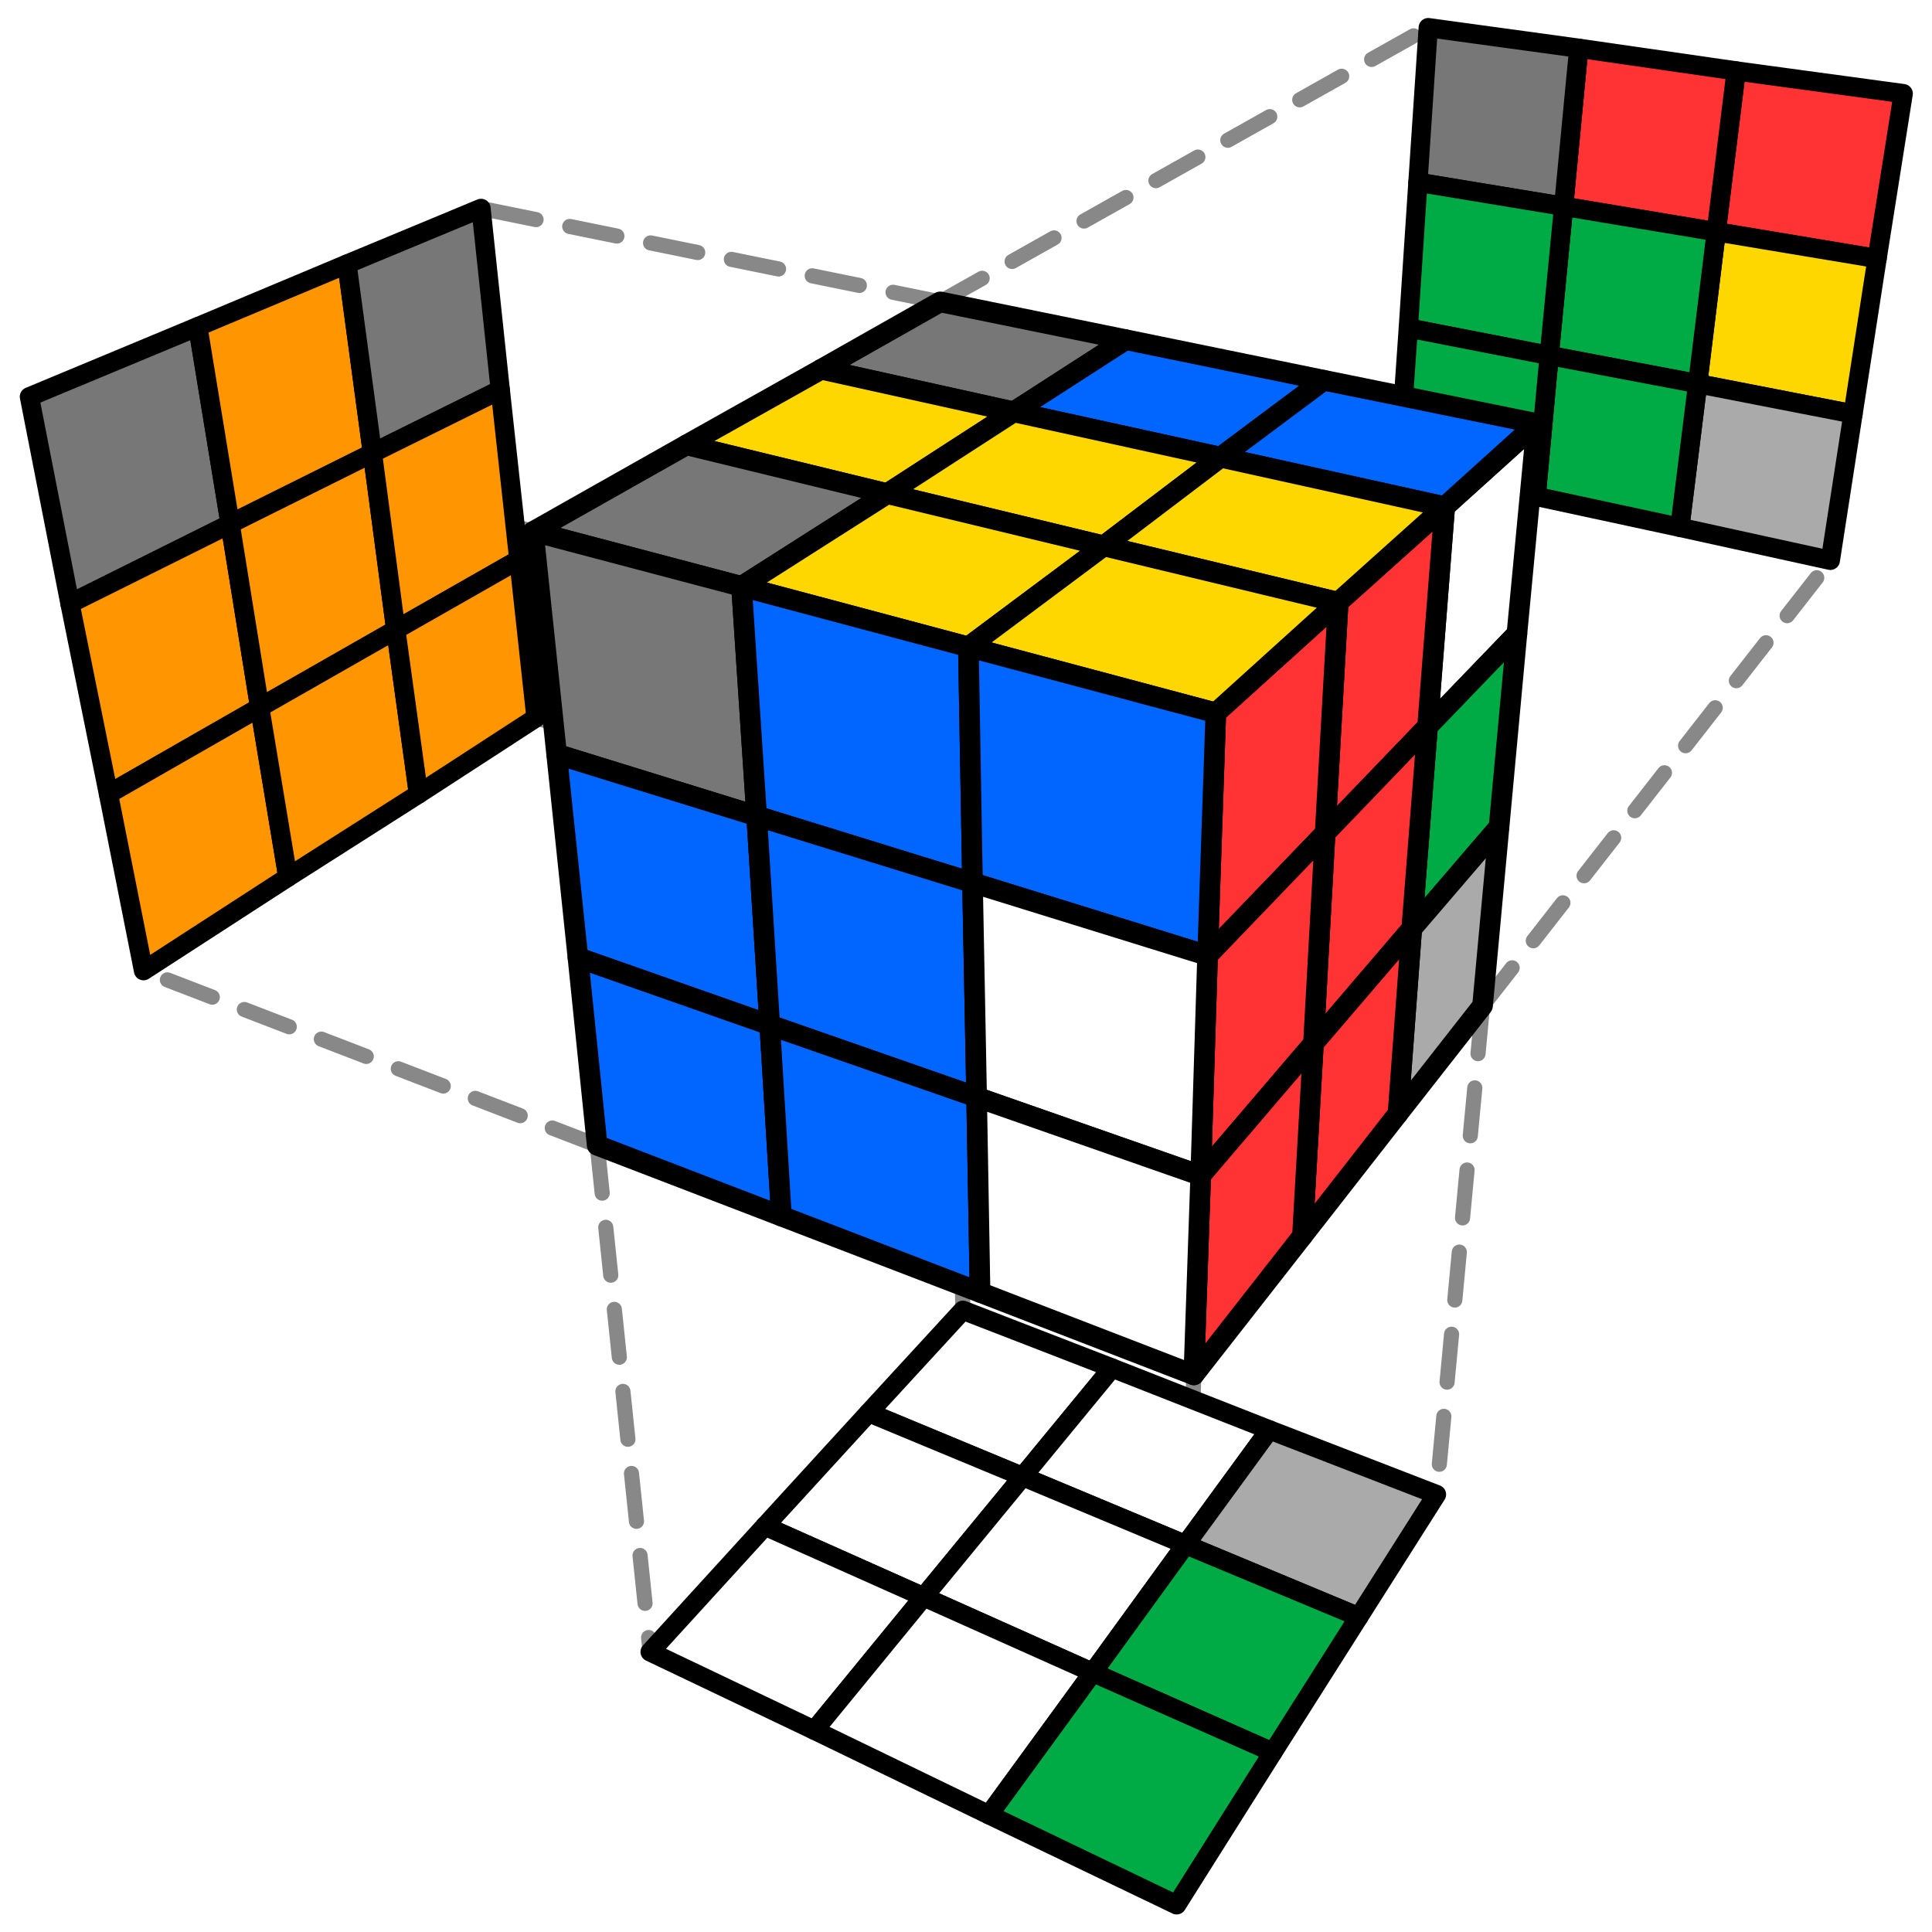
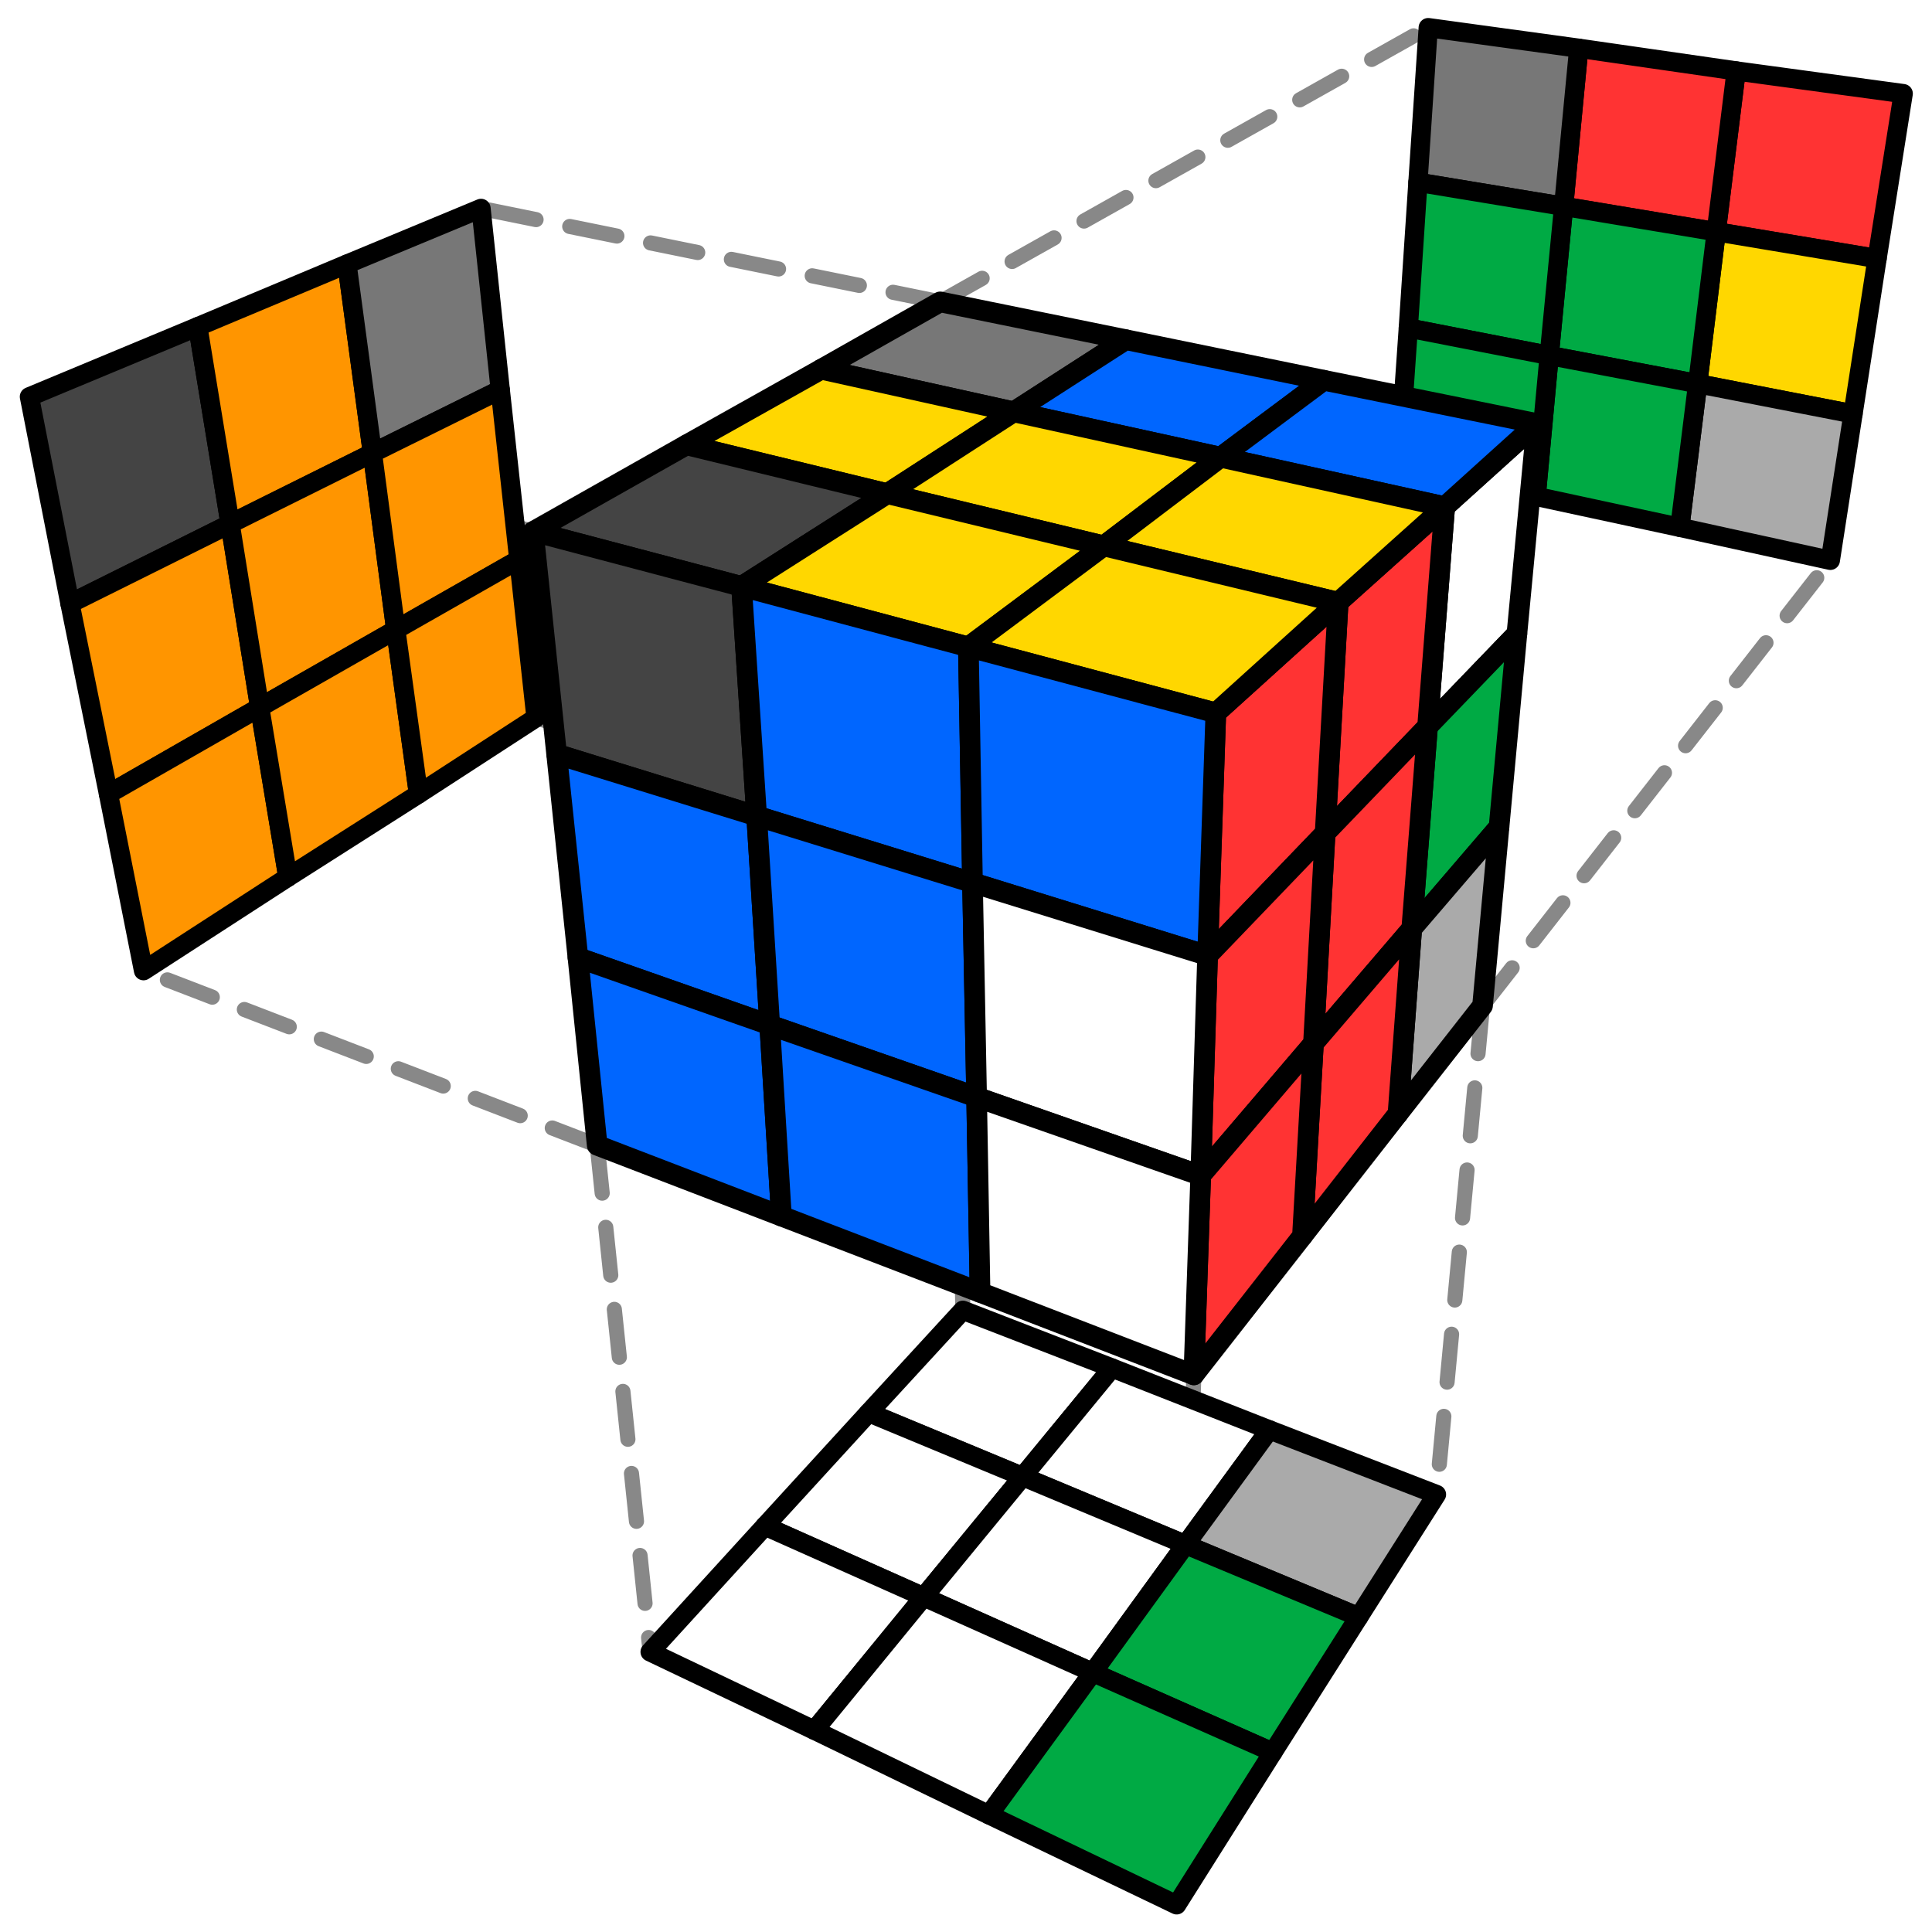
<svg xmlns="http://www.w3.org/2000/svg" width="240" height="240" viewBox="0 0 240 240">
  <rect fill="#FFFFFF" width="240" height="240" />
  <g transform="translate(131.2249,98.46804) scale(85.38859)" style="stroke:#000000;stroke-width:0.028;stroke-linejoin:round;stroke-linecap:round">
    <line x1="-0.761" y1="-0.38" x2="-1.494" y2="-0.576" stroke="#888888" stroke-width="0.022" stroke-dasharray="0.07,0.05" stroke-linecap="round" />
    <line x1="-0.169" y1="-0.714" x2="-0.837" y2="-0.85" stroke="#888888" stroke-width="0.022" stroke-dasharray="0.07,0.05" stroke-linecap="round" />
    <line x1="-0.668" y1="0.513" x2="-1.328" y2="0.259" stroke="#888888" stroke-width="0.022" stroke-dasharray="0.07,0.05" stroke-linecap="round" />
    <line x1="-0.151" y1="0.076" x2="-0.757" y2="-0.109" stroke="#888888" stroke-width="0.022" stroke-dasharray="0.07,0.05" stroke-linecap="round" />
    <line x1="-0.668" y1="0.513" x2="-0.591" y2="1.25" stroke="#888888" stroke-width="0.022" stroke-dasharray="0.07,0.05" stroke-linecap="round" />
    <line x1="0.2" y1="0.847" x2="0.175" y2="1.618" stroke="#888888" stroke-width="0.022" stroke-dasharray="0.07,0.05" stroke-linecap="round" />
    <line x1="-0.151" y1="0.076" x2="-0.136" y2="0.753" stroke="#888888" stroke-width="0.022" stroke-dasharray="0.07,0.05" stroke-linecap="round" />
    <line x1="0.62" y1="0.31" x2="0.553" y2="1.021" stroke="#888888" stroke-width="0.022" stroke-dasharray="0.07,0.05" stroke-linecap="round" />
    <line x1="-0.151" y1="0.076" x2="0.498" y2="-0.474" stroke="#888888" stroke-width="0.022" stroke-dasharray="0.07,0.05" stroke-linecap="round" />
    <line x1="0.62" y1="0.31" x2="1.126" y2="-0.338" stroke="#888888" stroke-width="0.022" stroke-dasharray="0.07,0.05" stroke-linecap="round" />
    <line x1="-0.169" y1="-0.714" x2="0.541" y2="-1.113" stroke="#888888" stroke-width="0.022" stroke-dasharray="0.07,0.05" stroke-linecap="round" />
    <line x1="0.699" y1="-0.537" x2="1.232" y2="-1.017" stroke="#888888" stroke-width="0.022" stroke-dasharray="0.07,0.05" stroke-linecap="round" />
-     <polygon fill="#777777" stroke="#000000" points="-1.494,-0.576 -1.249,-0.678 -1.202,-0.391 -1.435,-0.275" />
+     <polygon fill="#444444" stroke="#000000" points="-1.494,-0.576 -1.249,-0.678 -1.202,-0.391 -1.435,-0.275" />
    <polygon fill="#FF9500" stroke="#000000" points="-1.249,-0.678 -1.032,-0.769 -0.995,-0.494 -1.202,-0.391" />
    <polygon fill="#777777" stroke="#000000" points="-1.032,-0.769 -0.837,-0.85 -0.809,-0.586 -0.995,-0.494" />
    <polygon fill="#FF9500" stroke="#000000" points="-1.435,-0.275 -1.202,-0.391 -1.159,-0.124 -1.379,0.002" />
    <polygon fill="#FF9500" stroke="#000000" points="-1.202,-0.391 -0.995,-0.494 -0.961,-0.237 -1.159,-0.124" />
    <polygon fill="#FF9500" stroke="#000000" points="-0.995,-0.494 -0.809,-0.586 -0.782,-0.339 -0.961,-0.237" />
    <polygon fill="#FF9500" stroke="#000000" points="-1.379,0.002 -1.159,-0.124 -1.118,0.123 -1.328,0.259" />
    <polygon fill="#FF9500" stroke="#000000" points="-1.159,-0.124 -0.961,-0.237 -0.928,0.002 -1.118,0.123" />
    <polygon fill="#FF9500" stroke="#000000" points="-0.961,-0.237 -0.782,-0.339 -0.757,-0.109 -0.928,0.002" />
    <polygon fill="#FFFFFF" stroke="#000000" points="-0.136,0.753 0.081,0.837 -0.049,0.995 -0.273,0.902" />
    <polygon fill="#FFFFFF" stroke="#000000" points="0.081,0.837 0.31,0.927 0.188,1.094 -0.049,0.995" />
    <polygon fill="#aaaaaa" stroke="#000000" points="0.31,0.927 0.553,1.021 0.44,1.199 0.188,1.094" />
    <polygon fill="#FFFFFF" stroke="#000000" points="-0.273,0.902 -0.049,0.995 -0.193,1.17 -0.424,1.067" />
    <polygon fill="#FFFFFF" stroke="#000000" points="-0.049,0.995 0.188,1.094 0.053,1.28 -0.193,1.17" />
    <polygon fill="#00AA44" stroke="#000000" points="0.188,1.094 0.44,1.199 0.315,1.396 0.053,1.28" />
    <polygon fill="#FFFFFF" stroke="#000000" points="-0.424,1.067 -0.193,1.17 -0.352,1.364 -0.591,1.25" />
    <polygon fill="#FFFFFF" stroke="#000000" points="-0.193,1.17 0.053,1.28 -0.098,1.487 -0.352,1.364" />
    <polygon fill="#00AA44" stroke="#000000" points="0.053,1.28 0.315,1.396 0.175,1.618 -0.098,1.487" />
    <polygon fill="#FF3333" stroke="#000000" points="1.232,-1.017 0.989,-1.05 0.96,-0.816 1.194,-0.777" />
    <polygon fill="#FF3333" stroke="#000000" points="0.989,-1.05 0.76,-1.083 0.738,-0.853 0.96,-0.816" />
    <polygon fill="#777777" stroke="#000000" points="0.76,-1.083 0.541,-1.113 0.526,-0.888 0.738,-0.853" />
    <polygon fill="#FFD700" stroke="#000000" points="1.194,-0.777 0.96,-0.816 0.933,-0.595 1.159,-0.551" />
    <polygon fill="#00AA44" stroke="#000000" points="0.96,-0.816 0.738,-0.853 0.717,-0.636 0.933,-0.595" />
    <polygon fill="#00AA44" stroke="#000000" points="0.738,-0.853 0.526,-0.888 0.512,-0.676 0.717,-0.636" />
    <polygon fill="#aaaaaa" stroke="#000000" points="1.159,-0.551 0.933,-0.595 0.907,-0.386 1.126,-0.338" />
    <polygon fill="#00AA44" stroke="#000000" points="0.933,-0.595 0.717,-0.636 0.698,-0.431 0.907,-0.386" />
    <polygon fill="#00AA44" stroke="#000000" points="0.717,-0.636 0.512,-0.676 0.498,-0.474 0.698,-0.431" />
    <polygon fill="#FFFFFF" stroke="#000000" stroke-width="0.03" points="0.699,-0.537 0.565,-0.416 0.54,-0.096 0.67,-0.231" />
    <polygon fill="#FF3333" stroke="#000000" stroke-width="0.03" points="0.565,-0.416 0.41,-0.277 0.391,0.059 0.54,-0.096" />
    <polygon fill="#FF3333" stroke="#000000" stroke-width="0.03" points="0.41,-0.277 0.232,-0.116 0.22,0.237 0.391,0.059" />
    <polygon fill="#00AA44" stroke="#000000" stroke-width="0.03" points="0.67,-0.231 0.54,-0.096 0.517,0.198 0.644,0.05" />
    <polygon fill="#FF3333" stroke="#000000" stroke-width="0.03" points="0.54,-0.096 0.391,0.059 0.374,0.365 0.517,0.198" />
    <polygon fill="#FF3333" stroke="#000000" stroke-width="0.03" points="0.391,0.059 0.22,0.237 0.21,0.557 0.374,0.365" />
    <polygon fill="#aaaaaa" stroke="#000000" stroke-width="0.03" points="0.644,0.05 0.517,0.198 0.497,0.467 0.62,0.31" />
    <polygon fill="#FF3333" stroke="#000000" stroke-width="0.03" points="0.517,0.198 0.374,0.365 0.358,0.645 0.497,0.467" />
    <polygon fill="#FF3333" stroke="#000000" stroke-width="0.03" points="0.374,0.365 0.21,0.557 0.2,0.847 0.358,0.645" />
    <polygon fill="#777777" stroke="#000000" stroke-width="0.03" points="-0.169,-0.714 0.101,-0.659 -0.062,-0.554 -0.342,-0.616" />
    <polygon fill="#0066FF" stroke="#000000" stroke-width="0.03" points="0.101,-0.659 0.389,-0.6 0.239,-0.488 -0.062,-0.554" />
    <polygon fill="#0066FF" stroke="#000000" stroke-width="0.03" points="0.389,-0.6 0.699,-0.537 0.565,-0.416 0.239,-0.488" />
    <polygon fill="#FFD700" stroke="#000000" stroke-width="0.03" points="-0.342,-0.616 -0.062,-0.554 -0.246,-0.435 -0.538,-0.506" />
    <polygon fill="#FFD700" stroke="#000000" stroke-width="0.03" points="-0.062,-0.554 0.239,-0.488 0.069,-0.359 -0.246,-0.435" />
    <polygon fill="#FFD700" stroke="#000000" stroke-width="0.03" points="0.239,-0.488 0.565,-0.416 0.41,-0.277 0.069,-0.359" />
-     <polygon fill="#777777" stroke="#000000" stroke-width="0.03" points="-0.538,-0.506 -0.246,-0.435 -0.458,-0.3 -0.761,-0.38" />
+     <polygon fill="#444444" stroke="#000000" stroke-width="0.03" points="-0.538,-0.506 -0.246,-0.435 -0.458,-0.3 -0.761,-0.38" />
    <polygon fill="#FFD700" stroke="#000000" stroke-width="0.03" points="-0.246,-0.435 0.069,-0.359 -0.128,-0.212 -0.458,-0.3" />
    <polygon fill="#FFD700" stroke="#000000" stroke-width="0.03" points="0.069,-0.359 0.41,-0.277 0.232,-0.116 -0.128,-0.212" />
-     <polygon fill="#777777" stroke="#000000" stroke-width="0.03" points="-0.761,-0.38 -0.458,-0.3 -0.436,0.034 -0.727,-0.056" />
+     <polygon fill="#444444" stroke="#000000" stroke-width="0.03" points="-0.761,-0.38 -0.458,-0.3 -0.436,0.034 -0.727,-0.056" />
    <polygon fill="#0066FF" stroke="#000000" stroke-width="0.03" points="-0.458,-0.3 -0.128,-0.212 -0.122,0.131 -0.436,0.034" />
    <polygon fill="#0066FF" stroke="#000000" stroke-width="0.03" points="-0.128,-0.212 0.232,-0.116 0.22,0.237 -0.122,0.131" />
    <polygon fill="#0066FF" stroke="#000000" stroke-width="0.03" points="-0.727,-0.056 -0.436,0.034 -0.417,0.338 -0.696,0.24" />
    <polygon fill="#0066FF" stroke="#000000" stroke-width="0.03" points="-0.436,0.034 -0.122,0.131 -0.116,0.443 -0.417,0.338" />
    <polygon fill="#FFFFFF" stroke="#000000" stroke-width="0.03" points="-0.122,0.131 0.22,0.237 0.21,0.557 -0.116,0.443" />
    <polygon fill="#0066FF" stroke="#000000" stroke-width="0.03" points="-0.696,0.24 -0.417,0.338 -0.4,0.616 -0.668,0.513" />
    <polygon fill="#0066FF" stroke="#000000" stroke-width="0.03" points="-0.417,0.338 -0.116,0.443 -0.111,0.727 -0.4,0.616" />
    <polygon fill="#FFFFFF" stroke="#000000" stroke-width="0.03" points="-0.116,0.443 0.21,0.557 0.2,0.847 -0.111,0.727" />
  </g>
</svg>
